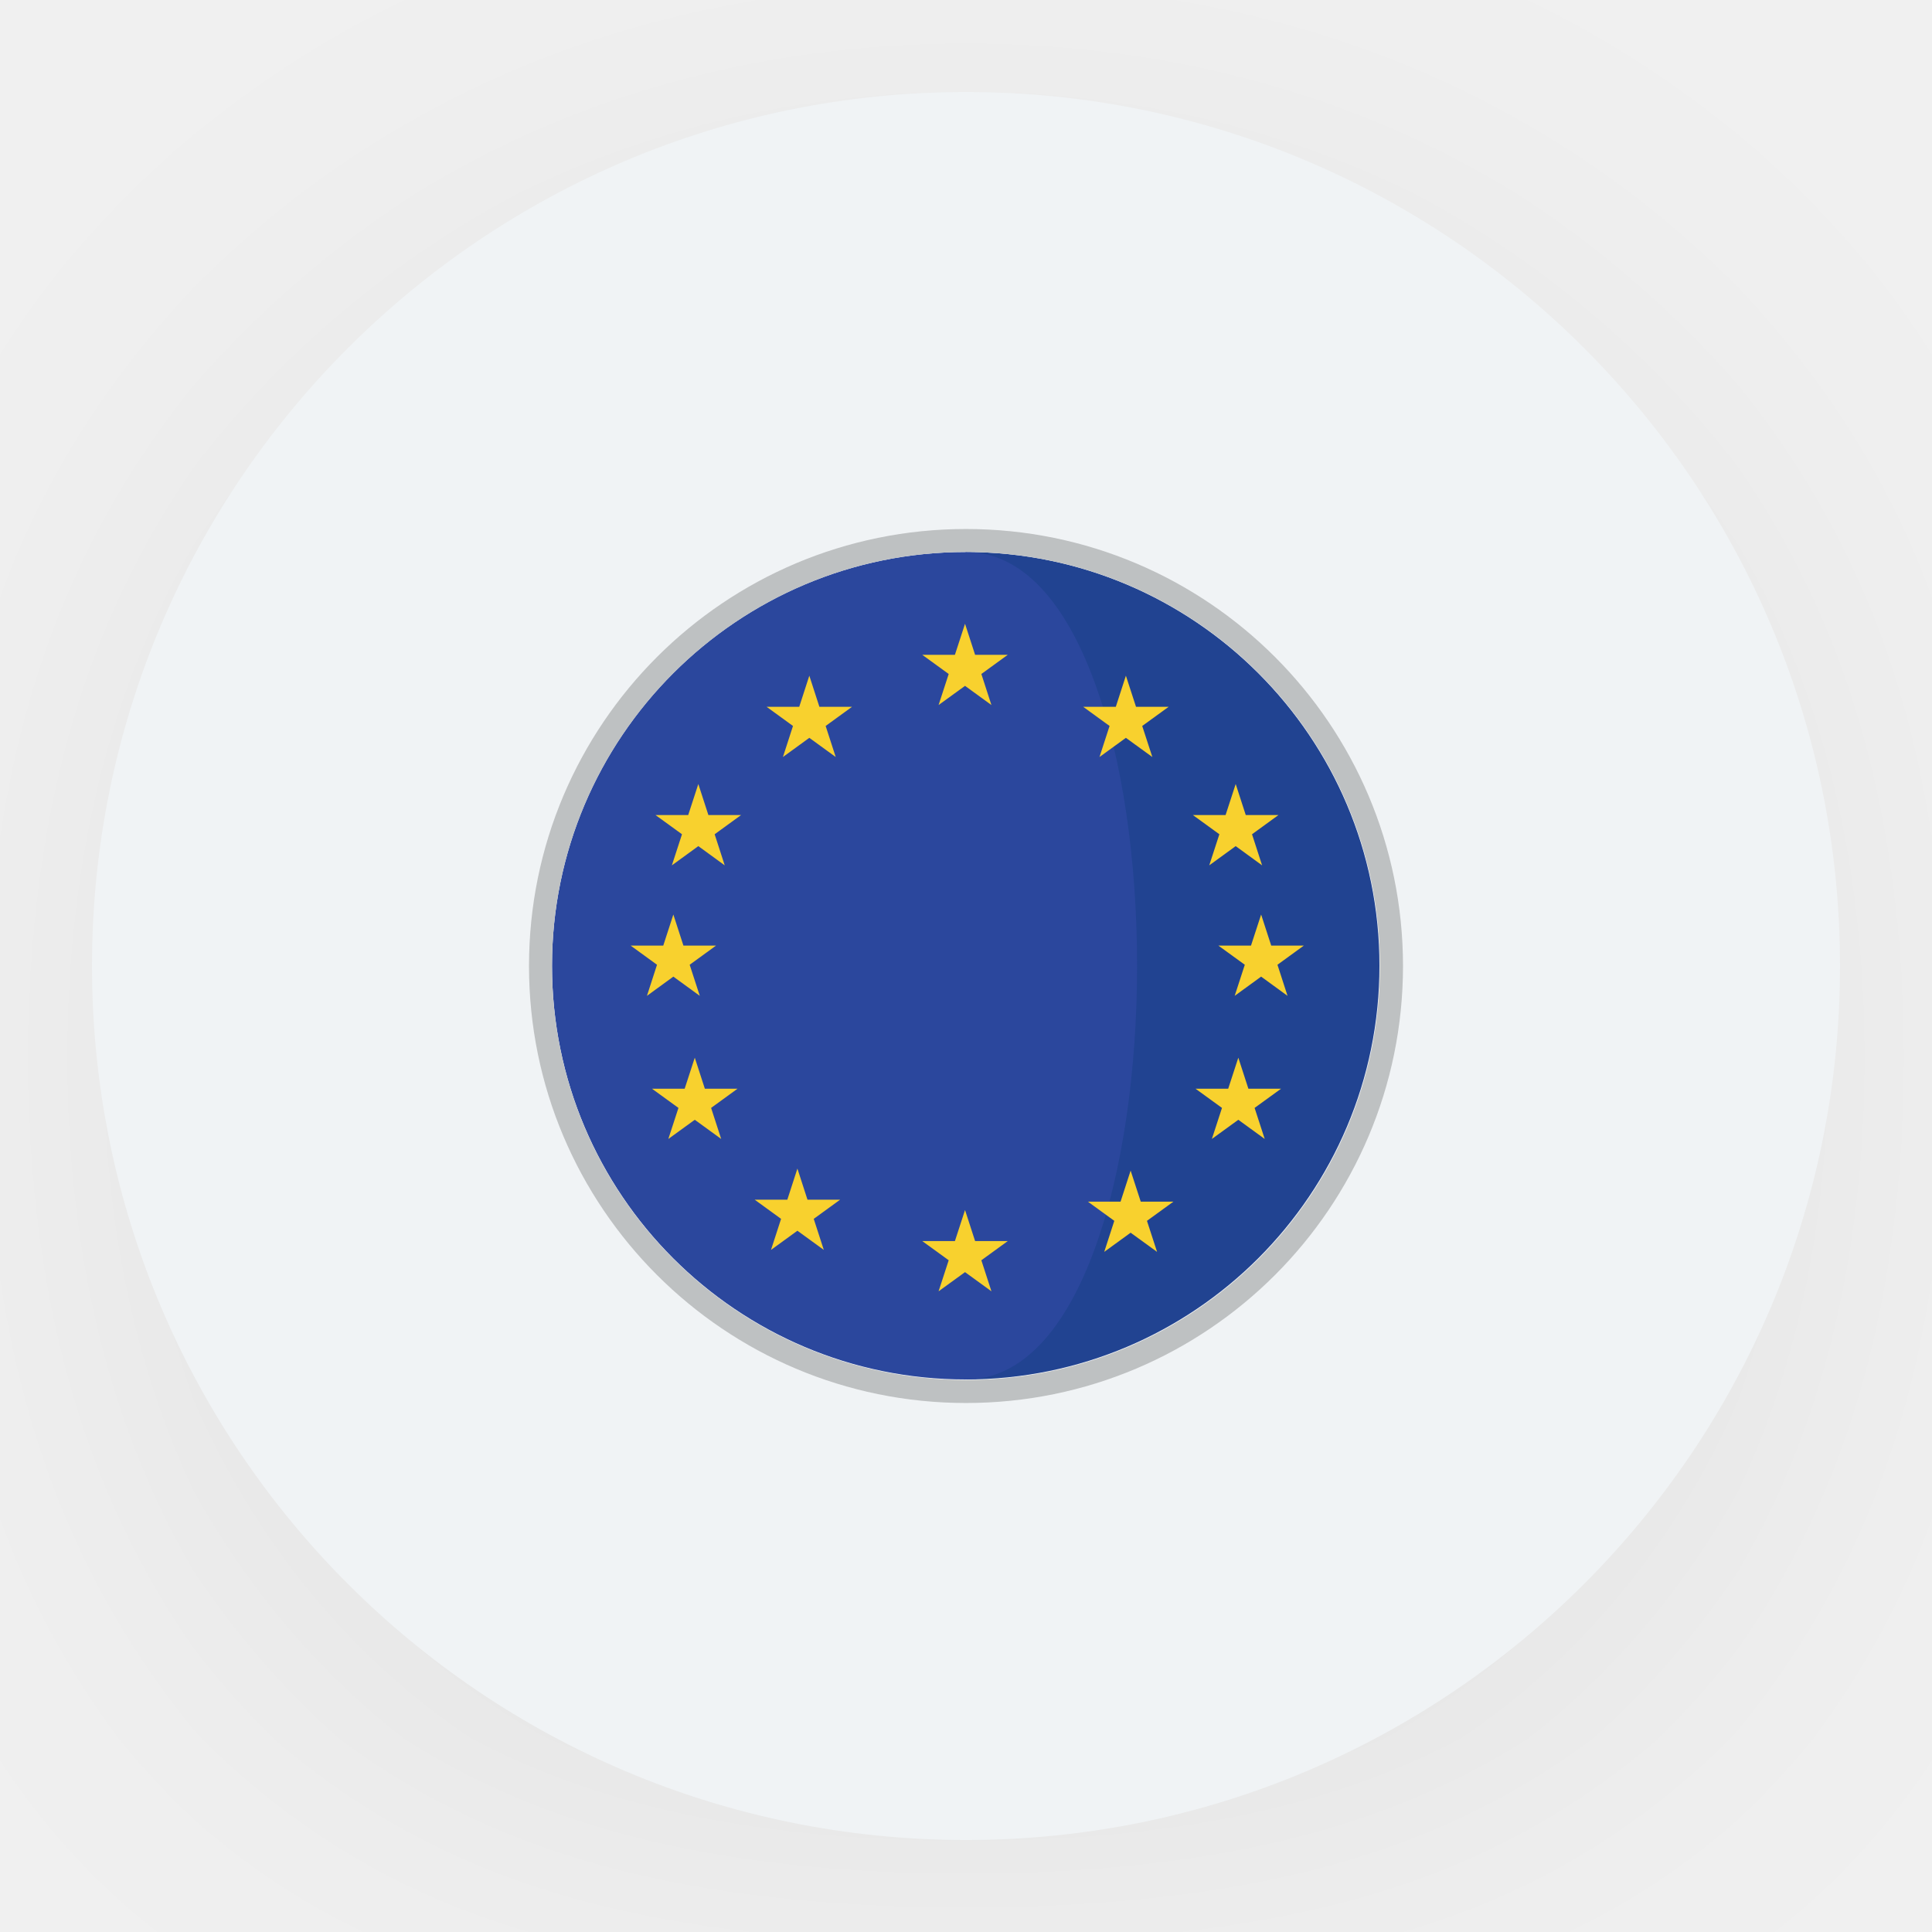
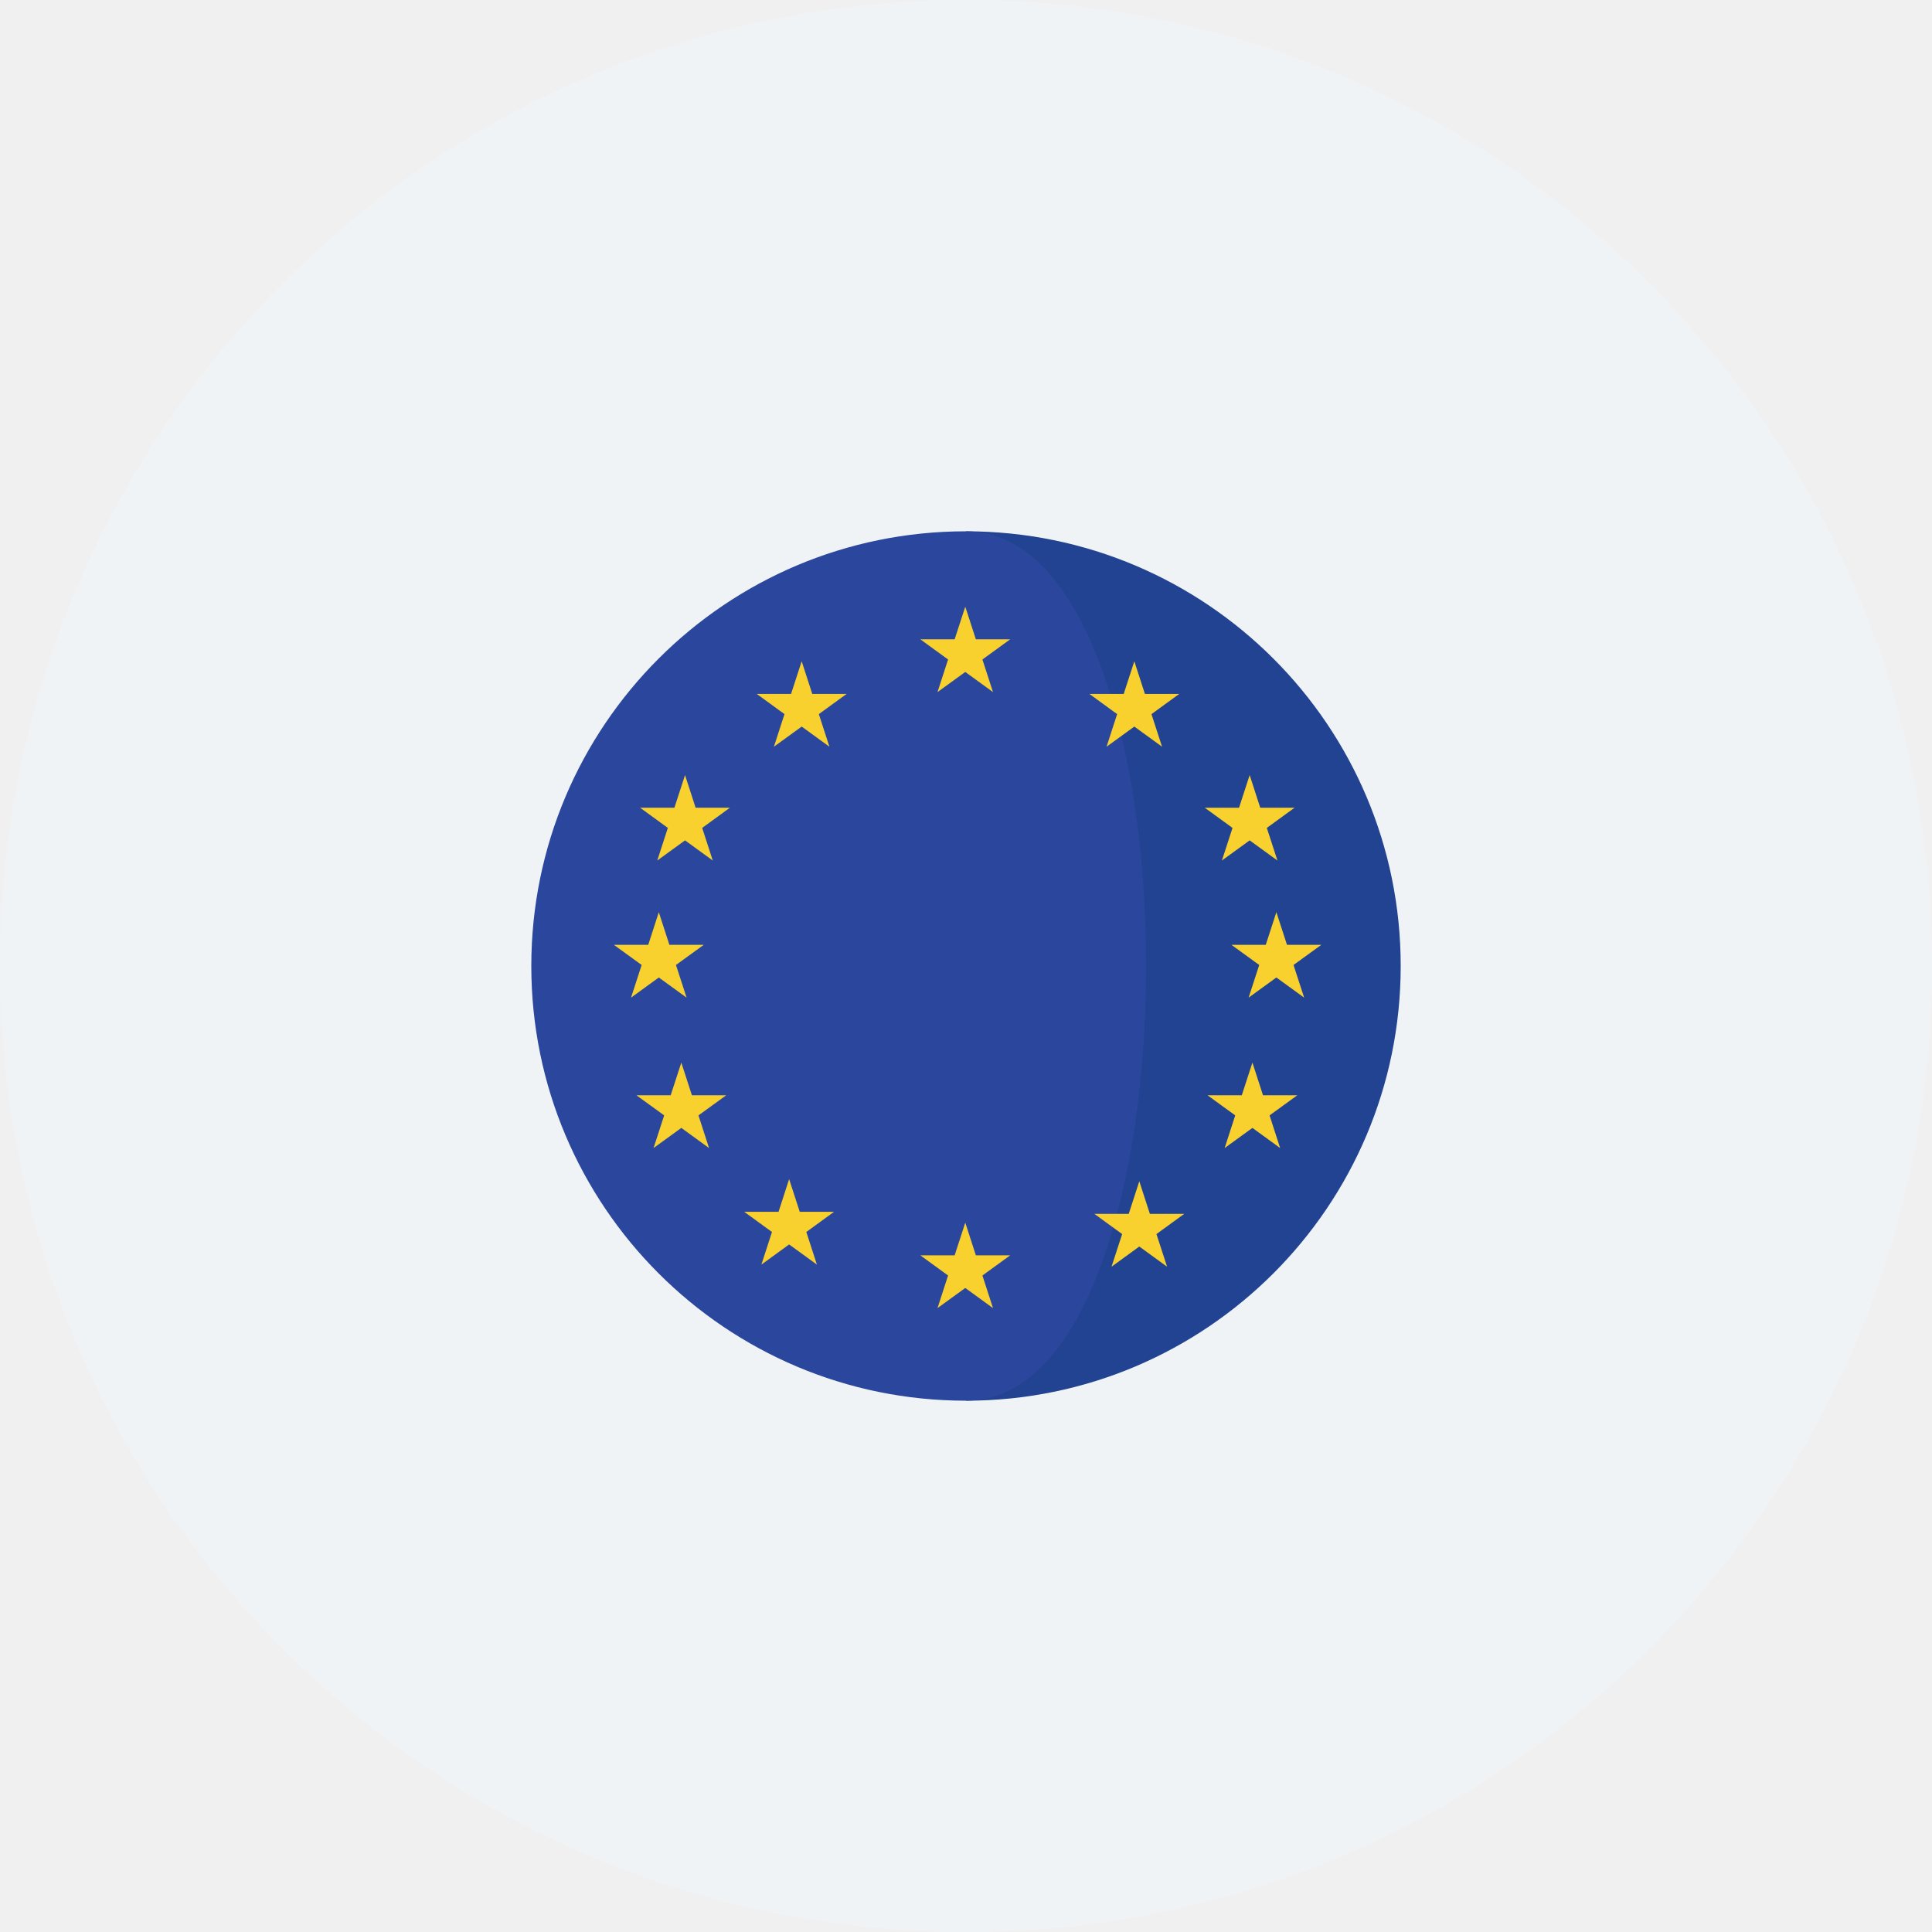
- <svg xmlns="http://www.w3.org/2000/svg" xmlns:xlink="http://www.w3.org/1999/xlink" width="42px" height="42px" viewBox="0 0 42 42" version="1.1">
-   <defs>
-     <rect id="path-1" x="0" y="0" width="38" height="38" rx="19" />
-     <filter x="-46.1%" y="-40.8%" width="192.1%" height="192.1%" filterUnits="objectBoundingBox" id="filter-2">
-       <feOffset dx="0" dy="2" in="SourceAlpha" result="shadowOffsetOuter1" />
-       <feGaussianBlur stdDeviation="5.5" in="shadowOffsetOuter1" result="shadowBlurOuter1" />
-       <feColorMatrix values="0 0 0 0 0   0 0 0 0 0   0 0 0 0 0  0 0 0 0.05 0" type="matrix" in="shadowBlurOuter1" />
-     </filter>
-     <circle id="path-3" cx="9" cy="9" r="9" />
-   </defs>
-   <g id="Euro" stroke="none" stroke-width="1" fill="none" fill-rule="evenodd">
-     <g id="euro" transform="translate(2, 2)">
-       <g id="Rectangle-11-Copy">
-         <use fill="black" fill-opacity="1" filter="url(#filter-2)" xlink:href="#path-1" />
-         <use fill="#F0F3F5" fill-rule="evenodd" xlink:href="#path-1" />
-       </g>
-       <g transform="translate(10, 10)">
-         <mask id="mask-4" fill="white">
-           <use xlink:href="#path-3" />
-         </mask>
-         <circle stroke-opacity="0.3" stroke="#4A4A4A" stroke-width="0.5" cx="9" cy="9" r="9.25" />
-         <g id="european-union" mask="url(#mask-4)">
-           <path d="M8.994,0 L8.994,17.988 C13.961,17.988 17.988,13.961 17.988,8.994 C17.988,4.027 13.961,0 8.994,0 Z" id="Path" fill="#214391" />
-           <path d="M8.994,0 C4.027,0 0,4.027 0,8.994 C0,13.961 4.027,17.988 8.994,17.988 C13.961,17.988 13.961,0 8.994,0 Z" id="Path" fill="#2B479D" />
-           <g id="Group" transform="translate(1.670886, 1.556962)" fill="#F8D12E">
-             <polygon id="Path" points="7.308 0.003 7.527 0.678 8.237 0.678 7.663 1.095 7.882 1.77 7.308 1.353 6.733 1.77 6.953 1.095 6.378 0.678 7.088 0.678" />
-             <polygon id="Path" points="7.308 12.748 7.527 13.423 8.237 13.423 7.663 13.84 7.882 14.515 7.308 14.098 6.733 14.515 6.953 13.84 6.378 13.423 7.088 13.423" />
-             <polygon id="Path" points="10.805 1.132 11.025 1.808 11.735 1.808 11.16 2.225 11.38 2.9 10.805 2.483 10.231 2.9 10.45 2.225 9.876 1.808 10.586 1.808" />
-             <polygon id="Path" points="13.192 3.487 13.411 4.162 14.121 4.162 13.547 4.579 13.766 5.255 13.192 4.837 12.617 5.255 12.837 4.579 12.262 4.162 12.972 4.162" />
-             <polygon id="Path" points="13.249 9.436 13.468 10.111 14.178 10.111 13.603 10.528 13.823 11.203 13.249 10.786 12.674 11.203 12.894 10.528 12.319 10.111 13.029 10.111" />
-             <polygon id="Path" points="1.51 3.487 1.729 4.162 2.439 4.162 1.865 4.579 2.084 5.255 1.51 4.837 0.935 5.255 1.155 4.579 0.58 4.162 1.29 4.162" />
-             <polygon id="Path" points="13.745 6.324 13.964 6.999 14.674 6.999 14.1 7.416 14.319 8.092 13.745 7.674 13.17 8.092 13.39 7.416 12.815 6.999 13.525 6.999" />
-             <polygon id="Path" points="0.967 6.324 1.186 6.999 1.896 6.999 1.322 7.416 1.542 8.092 0.967 7.674 0.393 8.092 0.612 7.416 0.038 6.999 0.748 6.999" />
-             <polygon id="Path" points="1.433 9.436 1.652 10.111 2.362 10.111 1.788 10.528 2.007 11.203 1.433 10.786 0.858 11.203 1.078 10.528 0.503 10.111 1.213 10.111" />
-             <polygon id="Path" points="10.908 11.891 11.128 12.566 11.838 12.566 11.263 12.983 11.483 13.658 10.908 13.241 10.334 13.658 10.553 12.983 9.979 12.566 10.689 12.566" />
-             <polygon id="Path" points="3.923 1.132 4.142 1.808 4.852 1.808 4.278 2.225 4.497 2.9 3.923 2.483 3.349 2.9 3.568 2.225 2.994 1.808 3.704 1.808" />
-             <polygon id="Path" points="3.664 11.847 3.883 12.523 4.593 12.523 4.019 12.94 4.238 13.615 3.664 13.198 3.09 13.615 3.309 12.94 2.735 12.523 3.445 12.523" />
-           </g>
-         </g>
-       </g>
-     </g>
-   </g>
+ <svg xmlns="http://www.w3.org/2000/svg" width="40" height="40" viewBox="0 0 40 40" fill="none">
+   <path d="M0 20C0 8.954 8.954 0 20 0V0C31.046 0 40 8.954 40 20V20C40 31.046 31.046 40 20 40V40C8.954 40 0 31.046 0 20V20Z" fill="#F0F3F5" />
+   <path fill-rule="evenodd" clip-rule="evenodd" d="M20 11V29C24.971 29 29 24.971 29 20C29 15.029 24.971 11 20 11Z" fill="#214391" />
+   <path fill-rule="evenodd" clip-rule="evenodd" d="M20 11C15.029 11 11 15.029 11 20C11 24.971 15.029 29 20 29C24.971 29 24.971 11 20 11Z" fill="#2B479D" />
+   <path fill-rule="evenodd" clip-rule="evenodd" d="M19.985 12.561L20.204 13.236H20.915L20.34 13.654L20.559 14.329L19.985 13.912L19.41 14.329L19.629 13.654L19.054 13.236H19.765L19.985 12.561Z" fill="#F8D12E" />
+   <path fill-rule="evenodd" clip-rule="evenodd" d="M19.985 25.314L20.204 25.99H20.915L20.34 26.408L20.559 27.083L19.985 26.666L19.41 27.083L19.629 26.408L19.054 25.99H19.765L19.985 25.314Z" fill="#F8D12E" />
+   <path fill-rule="evenodd" clip-rule="evenodd" d="M23.485 13.691L23.704 14.367H24.415L23.84 14.785L24.059 15.46L23.485 15.043L22.91 15.46L23.129 14.785L22.555 14.367H23.265L23.485 13.691Z" fill="#F8D12E" />
+   <path fill-rule="evenodd" clip-rule="evenodd" d="M25.873 16.047L26.092 16.723H26.803L26.228 17.141L26.448 17.816L25.873 17.399L25.298 17.816L25.518 17.141L24.943 16.723H25.653L25.873 16.047Z" fill="#F8D12E" />
+   <path fill-rule="evenodd" clip-rule="evenodd" d="M25.93 22L26.149 22.676H26.86L26.285 23.093L26.504 23.769L25.93 23.352L25.355 23.769L25.574 23.093L25 22.676H25.71L25.93 22Z" fill="#F8D12E" />
+   <path fill-rule="evenodd" clip-rule="evenodd" d="M14.183 16.047L14.402 16.723H15.112L14.538 17.141L14.757 17.816L14.183 17.399L13.608 17.816L13.827 17.141L13.253 16.723H13.963L14.183 16.047Z" fill="#F8D12E" />
+   <path fill-rule="evenodd" clip-rule="evenodd" d="M26.426 18.886L26.646 19.562H27.356L26.781 19.979L27.001 20.655L26.426 20.238L25.851 20.655L26.071 19.979L25.496 19.562H26.206L26.426 18.886Z" fill="#F8D12E" />
+   <path fill-rule="evenodd" clip-rule="evenodd" d="M13.64 18.886L13.859 19.562H14.57L13.995 19.979L14.215 20.655L13.64 20.238L13.065 20.655L13.285 19.979L12.71 19.562H13.421L13.64 18.886Z" fill="#F8D12E" />
+   <path fill-rule="evenodd" clip-rule="evenodd" d="M14.106 22L14.325 22.676H15.036L14.461 23.093L14.68 23.769L14.106 23.352L13.531 23.769L13.751 23.093L13.176 22.676H13.886L14.106 22Z" fill="#F8D12E" />
+   <path fill-rule="evenodd" clip-rule="evenodd" d="M23.588 24.457L23.807 25.132H24.518L23.943 25.55L24.163 26.226L23.588 25.808L23.013 26.226L23.233 25.55L22.658 25.132H23.369L23.588 24.457Z" fill="#F8D12E" />
+   <path fill-rule="evenodd" clip-rule="evenodd" d="M16.598 13.691L16.817 14.367H17.528L16.953 14.785L17.172 15.46L16.598 15.043L16.023 15.46L16.242 14.785L15.668 14.367H16.378L16.598 13.691Z" fill="#F8D12E" />
+   <path fill-rule="evenodd" clip-rule="evenodd" d="M16.338 24.413L16.558 25.089H17.268L16.694 25.507L16.913 26.182L16.338 25.765L15.764 26.182L15.983 25.507L15.408 25.089H16.119L16.338 24.413Z" fill="#F8D12E" />
</svg>
